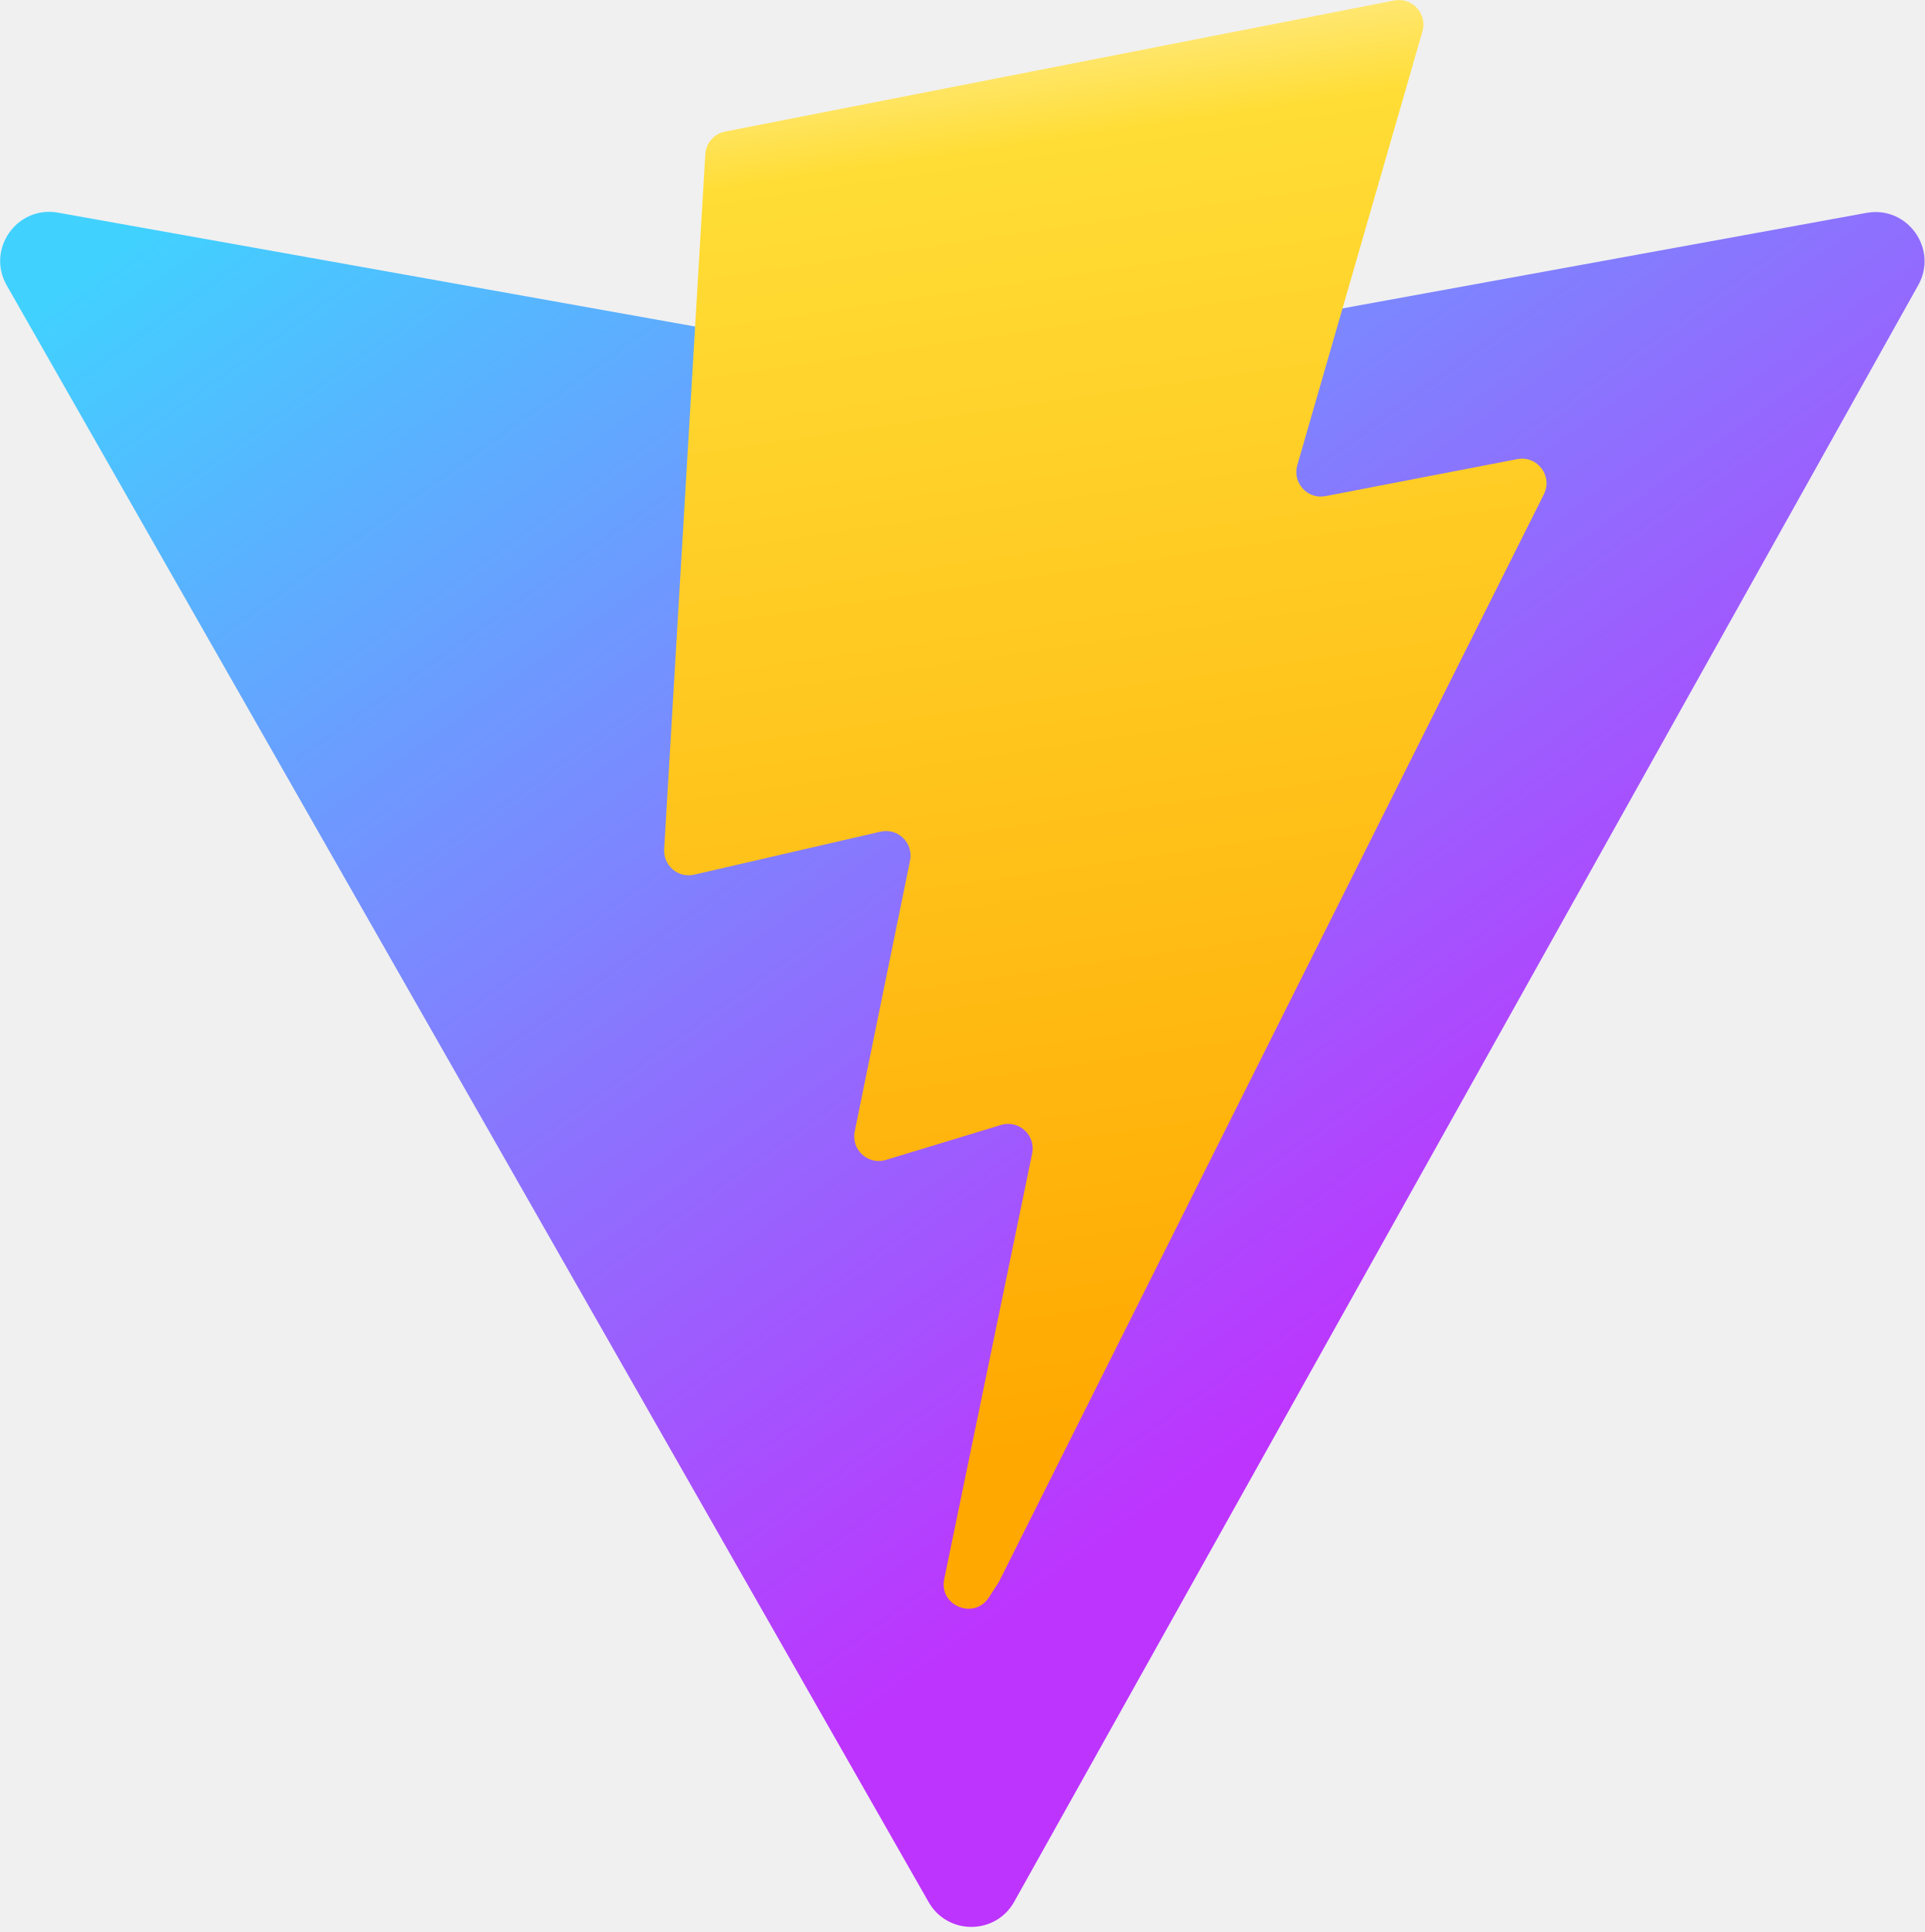
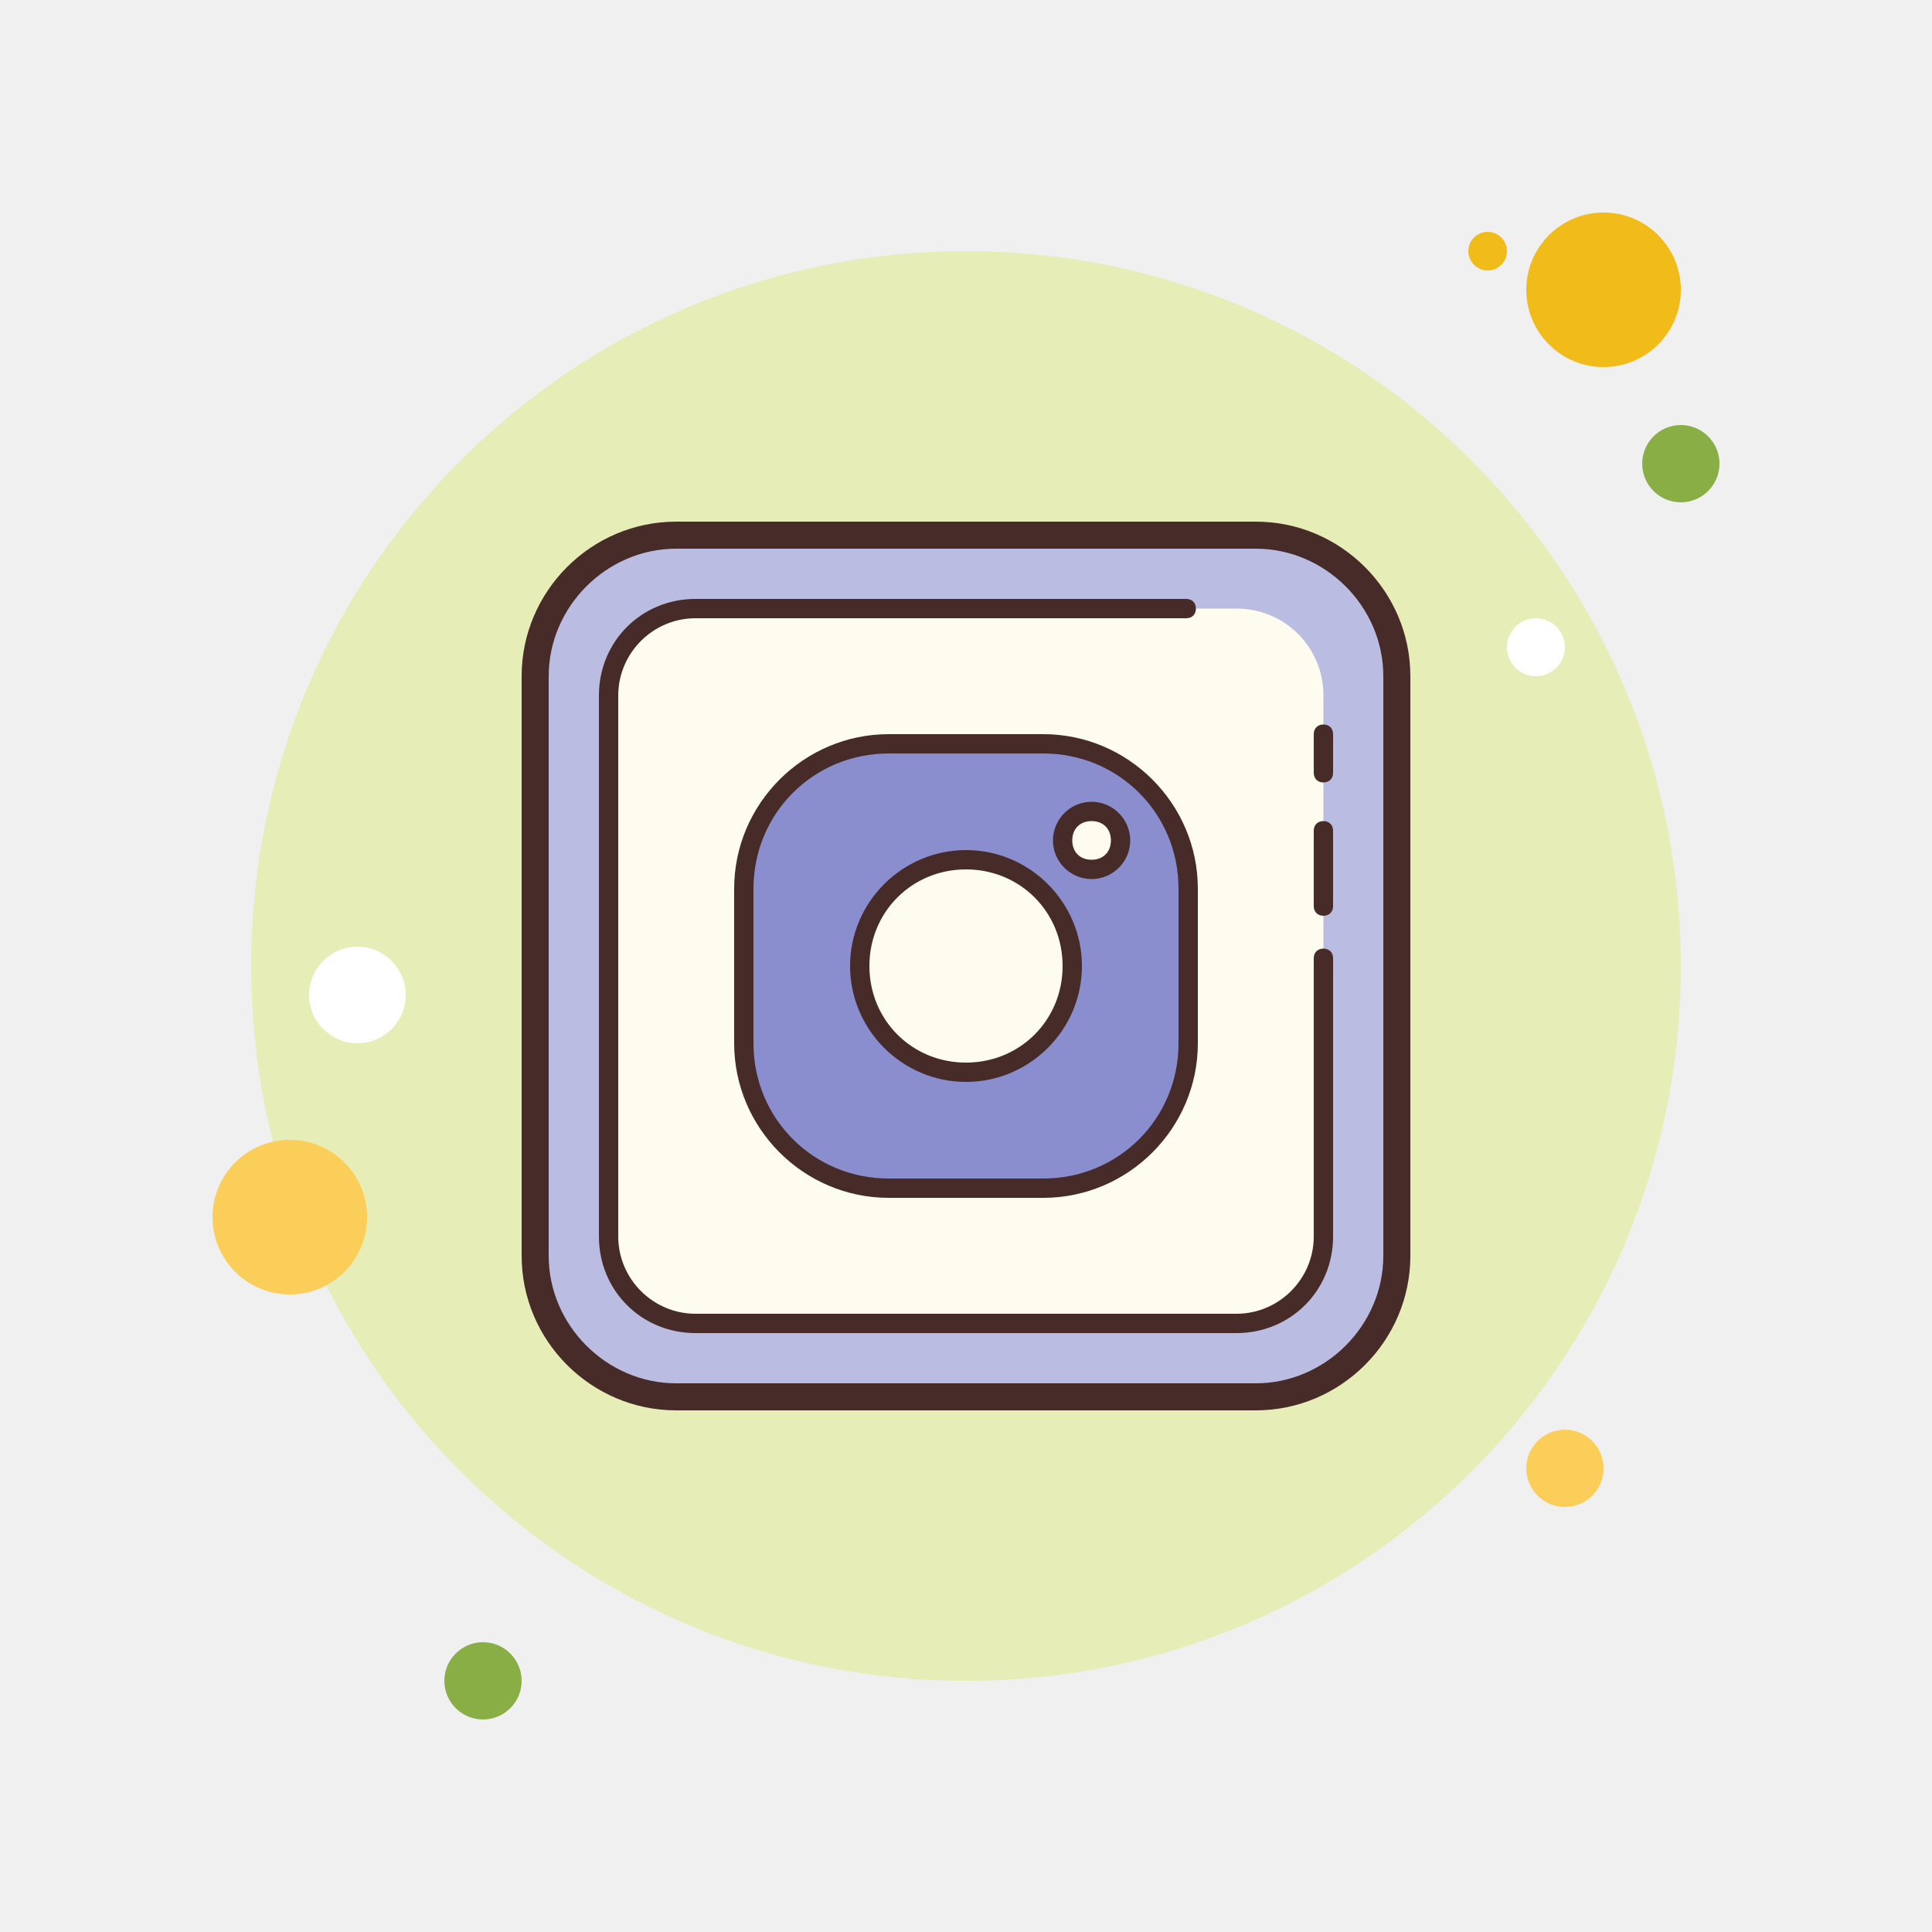
- <svg xmlns="http://www.w3.org/2000/svg" aria-hidden="true" role="img" class="iconify iconify--logos" width="31.88" height="32" preserveAspectRatio="xMidYMid meet" viewBox="0 0 256 257">
-   <defs>
-     <linearGradient id="IconifyId1813088fe1fbc01fb466" x1="-.828%" x2="57.636%" y1="7.652%" y2="78.411%">
-       <stop offset="0%" stop-color="#41D1FF" />
-       <stop offset="100%" stop-color="#BD34FE" />
-     </linearGradient>
-     <linearGradient id="IconifyId1813088fe1fbc01fb467" x1="43.376%" x2="50.316%" y1="2.242%" y2="89.03%">
-       <stop offset="0%" stop-color="#FFEA83" />
-       <stop offset="8.333%" stop-color="#FFDD35" />
-       <stop offset="100%" stop-color="#FFA800" />
-     </linearGradient>
-   </defs>
-   <path fill="url(#IconifyId1813088fe1fbc01fb466)" d="M255.153 37.938L134.897 252.976c-2.483 4.44-8.862 4.466-11.382.048L.875 37.958c-2.746-4.814 1.371-10.646 6.827-9.67l120.385 21.517a6.537 6.537 0 0 0 2.322-.004l117.867-21.483c5.438-.991 9.574 4.796 6.877 9.62Z" />
-   <path fill="url(#IconifyId1813088fe1fbc01fb467)" d="M185.432.063L96.44 17.501a3.268 3.268 0 0 0-2.634 3.014l-5.474 92.456a3.268 3.268 0 0 0 3.997 3.378l24.777-5.718c2.318-.535 4.413 1.507 3.936 3.838l-7.361 36.047c-.495 2.426 1.782 4.5 4.151 3.78l15.304-4.649c2.372-.72 4.652 1.36 4.15 3.788l-11.698 56.621c-.732 3.542 3.979 5.473 5.943 2.437l1.313-2.028l72.516-144.72c1.215-2.423-.88-5.186-3.54-4.672l-25.505 4.922c-2.396.462-4.435-1.77-3.759-4.114l16.646-57.705c.677-2.35-1.37-4.583-3.769-4.113Z" />
+ <svg xmlns="http://www.w3.org/2000/svg" x="0px" y="0px" width="100" height="100" viewBox="0 0 100 100">
+   <path fill="#f1bc19" d="M77 12A1 1 0 1 0 77 14A1 1 0 1 0 77 12Z" />
+   <path fill="#e6edb7" d="M50 13A37 37 0 1 0 50 87A37 37 0 1 0 50 13Z" />
+   <path fill="#f1bc19" d="M83 11A4 4 0 1 0 83 19A4 4 0 1 0 83 11Z" />
+   <path fill="#88ae45" d="M87 22A2 2 0 1 0 87 26A2 2 0 1 0 87 22Z" />
+   <path fill="#fbcd59" d="M81 74A2 2 0 1 0 81 78 2 2 0 1 0 81 74zM15 59A4 4 0 1 0 15 67 4 4 0 1 0 15 59z" />
+   <path fill="#88ae45" d="M25 85A2 2 0 1 0 25 89A2 2 0 1 0 25 85Z" />
+   <path fill="#fff" d="M18.5 49A2.5 2.5 0 1 0 18.5 54 2.5 2.5 0 1 0 18.5 49zM79.5 32A1.5 1.5 0 1 0 79.5 35 1.5 1.5 0 1 0 79.5 32z" />
+   <path fill="#babce2" d="M35,72.3c-4,0-7.3-3.3-7.3-7.3V35c0-4,3.3-7.3,7.3-7.3h30c4,0,7.3,3.3,7.3,7.3v30c0,4-3.3,7.3-7.3,7.3H35z" />
+   <path fill="#472b29" d="M65,28.4c3.6,0,6.6,3,6.6,6.6v30c0,3.6-3,6.6-6.6,6.6H35c-3.6,0-6.6-3-6.6-6.6V35c0-3.6,3-6.6,6.6-6.6H65 M65,27H35c-4.4,0-8,3.6-8,8v30c0,4.4,3.6,8,8,8h30c4.4,0,8-3.6,8-8V35C73,30.6,69.4,27,65,27L65,27z" />
+   <path fill="#fdfcee" d="M68.5,47.9v1.8V64c0,2.5-2,4.5-4.5,4.5H36c-2.5,0-4.5-2-4.5-4.5V36c0-2.5,2-4.5,4.5-4.5h25.4H64 c2.5,0,4.5,2,4.5,4.5v3.4v2v1v1.1v2.9V47.9" />
+   <path fill="#472b29" d="M68.5 47.4c-.3 0-.5-.2-.5-.5V43c0-.3.2-.5.5-.5S69 42.7 69 43v3.9C69 47.2 68.8 47.4 68.5 47.4zM68.5 40.5c-.3 0-.5-.2-.5-.5v-2c0-.3.2-.5.5-.5S69 37.7 69 38v2C69 40.3 68.8 40.5 68.5 40.5z" />
+   <path fill="#472b29" d="M64,69H36c-2.8,0-5-2.2-5-5V36c0-2.8,2.2-5,5-5h25.4c0.3,0,0.5,0.2,0.5,0.5S61.7,32,61.4,32H36 c-2.2,0-4,1.8-4,4v28c0,2.2,1.8,4,4,4h28c2.2,0,4-1.8,4-4V49.6c0-0.3,0.2-0.5,0.5-0.5s0.5,0.2,0.5,0.5V64C69,66.8,66.8,69,64,69z" />
+   <path fill="#8a8dce" d="M46,61.5c-4.1,0-7.5-3.4-7.5-7.5v-8c0-4.1,3.4-7.5,7.5-7.5h8c4.1,0,7.5,3.4,7.5,7.5v8c0,4.1-3.4,7.5-7.5,7.5 H46z" />
+   <path fill="#472b29" d="M54,39c3.9,0,7,3.1,7,7v8c0,3.9-3.1,7-7,7h-8c-3.9,0-7-3.1-7-7v-8c0-3.9,3.1-7,7-7H54 M54,38h-8 c-4.4,0-8,3.6-8,8v8c0,4.4,3.6,8,8,8h8c4.4,0,8-3.6,8-8v-8C62,41.6,58.4,38,54,38L54,38z" />
+   <g>
+     <path fill="#fdfcee" d="M50 44.5A5.5 5.5 0 1 0 50 55.5A5.5 5.5 0 1 0 50 44.5Z" />
+     <path fill="#472b29" d="M50,45c2.8,0,5,2.2,5,5s-2.2,5-5,5s-5-2.2-5-5S47.2,45,50,45 M50,44c-3.3,0-6,2.7-6,6s2.7,6,6,6s6-2.7,6-6 S53.3,44,50,44L50,44z" />
+   </g>
+   <g>
+     <path fill="#fdfcee" d="M56.5 42A1.5 1.5 0 1 0 56.5 45A1.5 1.5 0 1 0 56.5 42Z" />
+     <path fill="#472b29" d="M56.5,45.5c-1.1,0-2-0.9-2-2s0.9-2,2-2s2,0.9,2,2S57.6,45.5,56.5,45.5z M56.5,42.5c-0.6,0-1,0.4-1,1s0.4,1,1,1 s1-0.4,1-1S57.1,42.5,56.5,42.5z" />
+   </g>
</svg>
